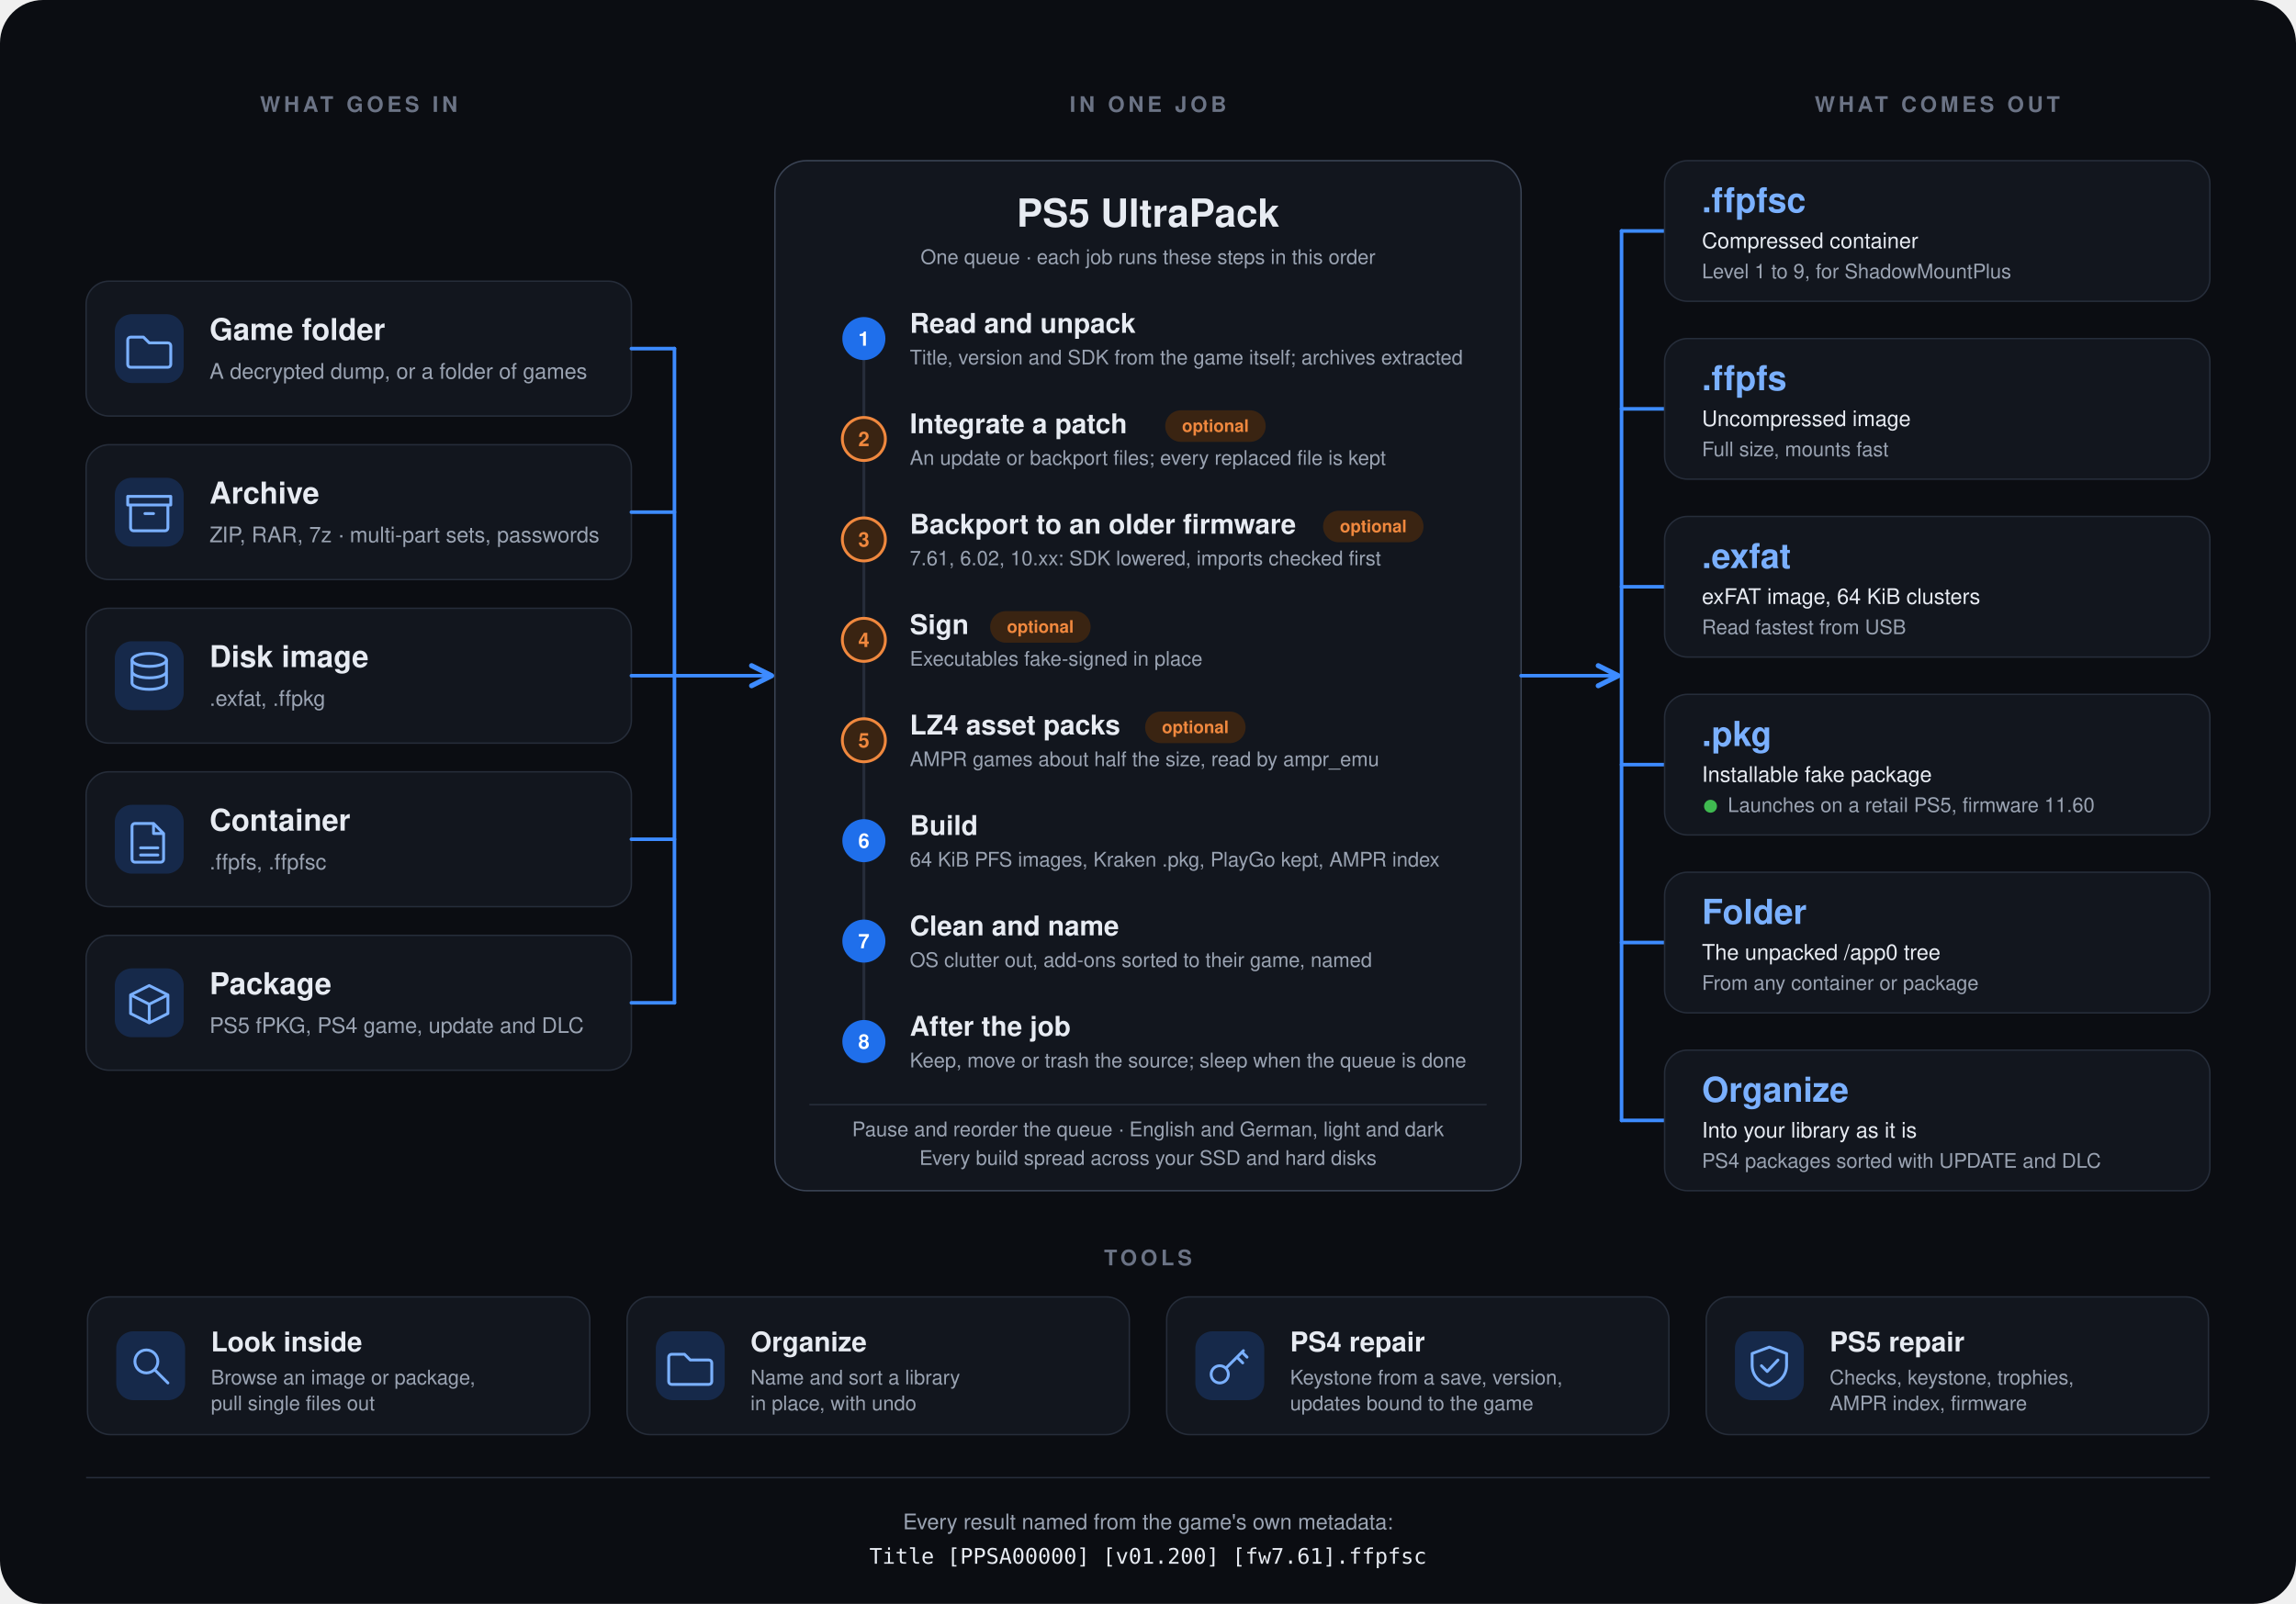
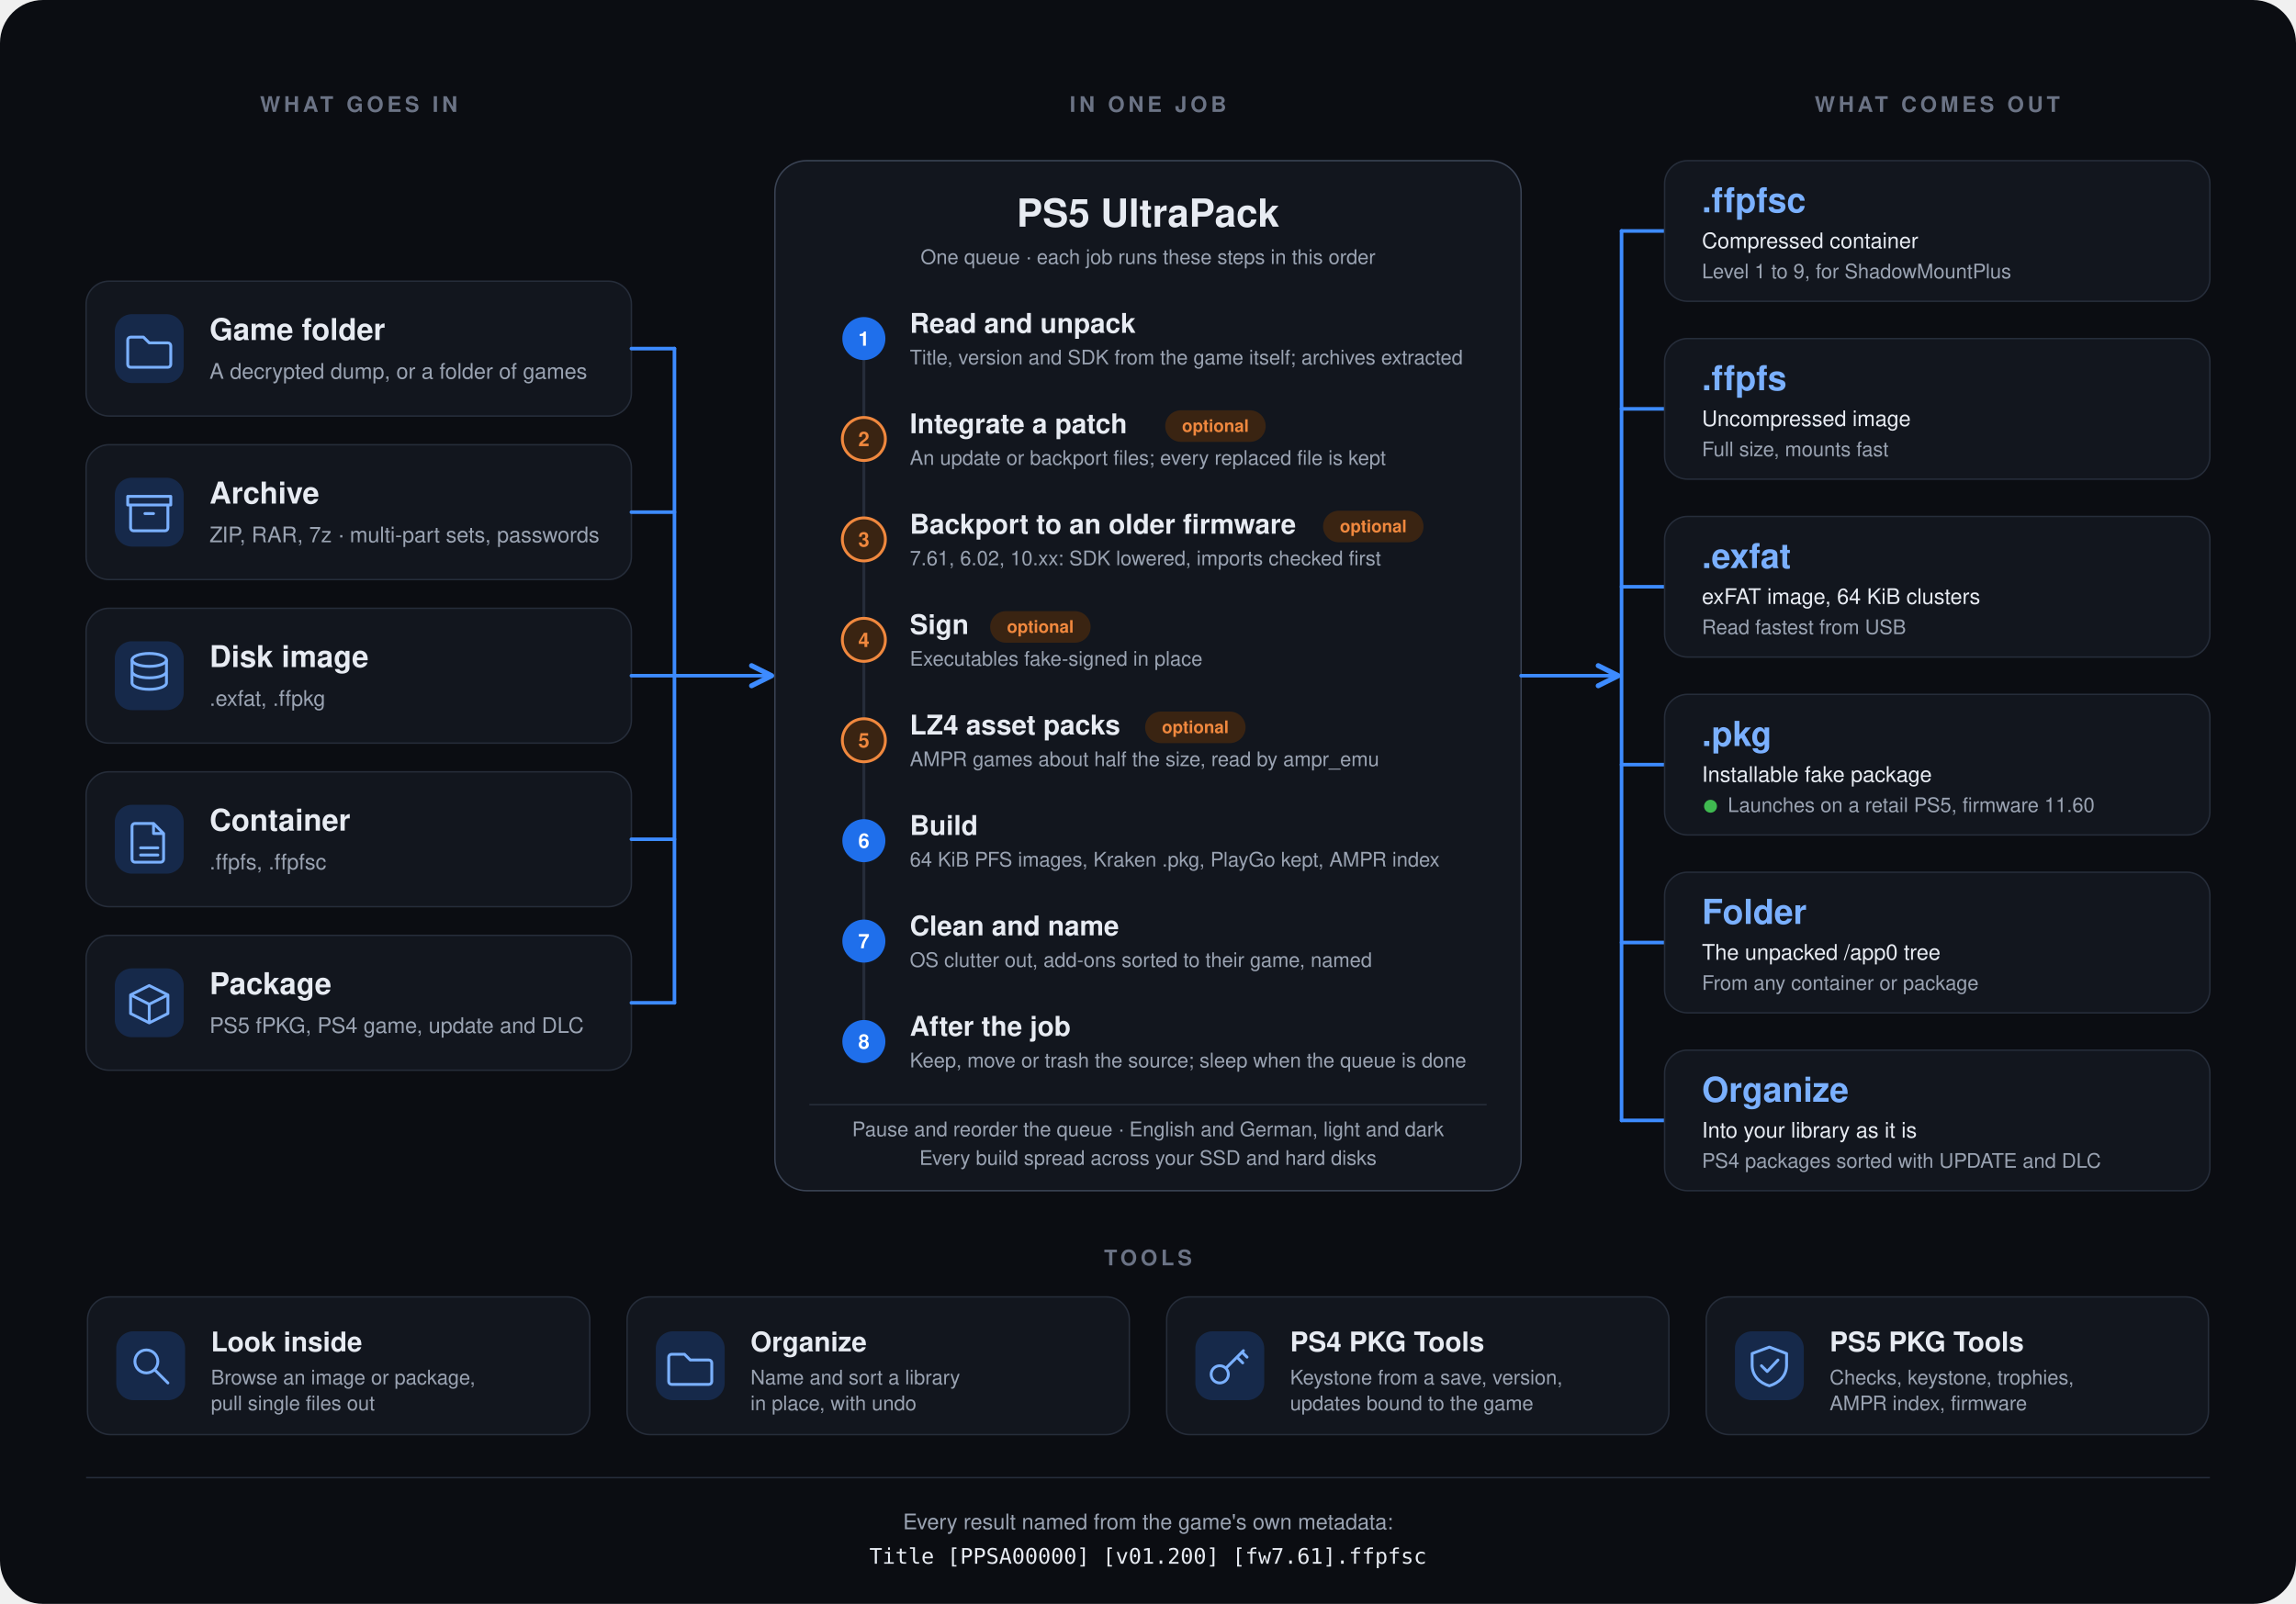
<svg xmlns="http://www.w3.org/2000/svg" viewBox="0 0 1600 1118" width="1600" height="1118" font-family="'Helvetica Neue', Helvetica, Arial, sans-serif">
  <defs>
    <marker id="ah" viewBox="0 0 10 10" refX="8" refY="5" markerWidth="7" markerHeight="7" orient="auto-start-reverse">
      <path d="M1 1 L9 5 L1 9" fill="none" stroke="#3d8bff" stroke-width="2" stroke-linecap="round" stroke-linejoin="round" />
    </marker>
  </defs>
  <rect width="1600" height="1118" rx="30" fill="#0b0d12" />
  <text x="250" y="78" text-anchor="middle" font-size="15" font-weight="600" fill="#6b7385" letter-spacing="2.5">WHAT GOES IN</text>
  <text x="800" y="78" text-anchor="middle" font-size="15" font-weight="600" fill="#6b7385" letter-spacing="2.5">IN ONE JOB</text>
  <text x="1350" y="78" text-anchor="middle" font-size="15" font-weight="600" fill="#6b7385" letter-spacing="2.5">WHAT COMES OUT</text>
  <g id="in">
    <rect x="60" y="196" width="380" height="94" rx="16" fill="#12161e" stroke="#262d3a" />
    <g transform="translate(0 39)">
      <rect x="80" y="180" width="48" height="48" rx="12" fill="#16294a" />
      <path d="M91 196 h9 l4 4 h13 a2 2 0 0 1 2 2 v13 a2 2 0 0 1 -2 2 h-26 a2 2 0 0 1 -2 -2 v-17 a2 2 0 0 1 2 -2 z" fill="none" stroke="#7ab0ff" stroke-width="2" stroke-linejoin="round" />
    </g>
    <text x="146" y="237" font-size="21" font-weight="600" fill="#e7ebf2">Game folder</text>
    <text x="146" y="264" font-size="15" fill="#9aa3b2">A decrypted dump, or a folder of games</text>
    <rect x="60" y="310" width="380" height="94" rx="16" fill="#12161e" stroke="#262d3a" />
    <g transform="translate(0 153)">
      <rect x="80" y="180" width="48" height="48" rx="12" fill="#16294a" />
      <path d="M91 199 h26 v16 a2 2 0 0 1 -2 2 h-22 a2 2 0 0 1 -2 -2 z M89 193 h30 v6 h-30 z M101 205 h6" fill="none" stroke="#7ab0ff" stroke-width="2" stroke-linejoin="round" stroke-linecap="round" />
    </g>
    <text x="146" y="351" font-size="21" font-weight="600" fill="#e7ebf2">Archive</text>
    <text x="146" y="378" font-size="15" fill="#9aa3b2">ZIP, RAR, 7z · multi-part sets, passwords</text>
    <rect x="60" y="424" width="380" height="94" rx="16" fill="#12161e" stroke="#262d3a" />
    <g transform="translate(0 267)">
      <rect x="80" y="180" width="48" height="48" rx="12" fill="#16294a" />
      <ellipse cx="104" cy="193" rx="12" ry="4.5" fill="none" stroke="#7ab0ff" stroke-width="2" />
      <path d="M92 193 v16 c0 2.5 5.4 4.5 12 4.5 s12 -2 12 -4.5 v-16 M92 201 c0 2.5 5.4 4.5 12 4.5 s12 -2 12 -4.5" fill="none" stroke="#7ab0ff" stroke-width="2" />
    </g>
    <text x="146" y="465" font-size="21" font-weight="600" fill="#e7ebf2">Disk image</text>
    <text x="146" y="492" font-size="15" fill="#9aa3b2">.exfat, .ffpkg</text>
    <rect x="60" y="538" width="380" height="94" rx="16" fill="#12161e" stroke="#262d3a" />
    <g transform="translate(0 381)">
      <rect x="80" y="180" width="48" height="48" rx="12" fill="#16294a" />
      <path d="M94 193 h13 l7 7 v18 a2 2 0 0 1 -2 2 h-18 a2 2 0 0 1 -2 -2 v-23 a2 2 0 0 1 2 -2 z M107 193 v7 h7 M98 210 h12 M98 215 h12" fill="none" stroke="#7ab0ff" stroke-width="2" stroke-linejoin="round" stroke-linecap="round" />
    </g>
    <text x="146" y="579" font-size="21" font-weight="600" fill="#e7ebf2">Container</text>
    <text x="146" y="606" font-size="15" fill="#9aa3b2">.ffpfs, .ffpfsc</text>
    <rect x="60" y="652" width="380" height="94" rx="16" fill="#12161e" stroke="#262d3a" />
    <g transform="translate(0 495)">
      <rect x="80" y="180" width="48" height="48" rx="12" fill="#16294a" />
      <path d="M104 192 l13 6.5 v13 l-13 6.5 l-13 -6.5 v-13 z M91 198.5 l13 6.5 l13 -6.5 M104 205 v13" fill="none" stroke="#7ab0ff" stroke-width="2" stroke-linejoin="round" stroke-linecap="round" />
    </g>
    <text x="146" y="693" font-size="21" font-weight="600" fill="#e7ebf2">Package</text>
    <text x="146" y="720" font-size="15" fill="#9aa3b2">PS5 fPKG, PS4 game, update and DLC</text>
    <g fill="none" stroke="#3d8bff" stroke-width="2.5" stroke-linecap="round">
      <path d="M440 243 h30 M440 357 h30 M440 471 h30 M440 585 h30 M440 699 h30" />
      <path d="M470 243 v456" />
      <path d="M470 471 h66" marker-end="url(#ah)" />
    </g>
  </g>
  <g id="do">
    <rect x="540" y="112" width="520" height="718" rx="22" fill="#12161e" stroke="#3a4354" />
    <text x="800" y="158" text-anchor="middle" font-size="27" font-weight="700" fill="#e7ebf2">PS5 UltraPack</text>
    <text x="800" y="184" text-anchor="middle" font-size="14" fill="#9aa3b2">One queue · each job runs these steps in this order</text>
    <path d="M602 236 v490" fill="none" stroke="#262d3a" stroke-width="2" />
    <circle cx="602" cy="236" r="15" fill="#1f6feb" />
    <text x="602" y="241" text-anchor="middle" font-size="14" font-weight="700" fill="#ffffff">1</text>
    <text x="634" y="232" font-size="19" font-weight="600" fill="#e7ebf2">Read and unpack</text>
    <text x="634" y="254" font-size="14" fill="#9aa3b2">Title, version and SDK from the game itself; archives extracted</text>
    <circle cx="602" cy="306" r="15" fill="#3a2412" stroke="#f0883e" stroke-width="2" />
    <text x="602" y="311" text-anchor="middle" font-size="14" font-weight="700" fill="#f0883e">2</text>
    <text x="634" y="302" font-size="19" font-weight="600" fill="#e7ebf2">Integrate a patch</text>
    <rect x="812" y="286" width="70" height="22" rx="11" fill="#3a2412" />
    <text x="847" y="301" text-anchor="middle" font-size="12" font-weight="600" fill="#f0883e">optional</text>
    <text x="634" y="324" font-size="14" fill="#9aa3b2">An update or backport files; every replaced file is kept</text>
    <circle cx="602" cy="376" r="15" fill="#3a2412" stroke="#f0883e" stroke-width="2" />
    <text x="602" y="381" text-anchor="middle" font-size="14" font-weight="700" fill="#f0883e">3</text>
    <text x="634" y="372" font-size="19" font-weight="600" fill="#e7ebf2">Backport to an older firmware</text>
    <rect x="922" y="356" width="70" height="22" rx="11" fill="#3a2412" />
    <text x="957" y="371" text-anchor="middle" font-size="12" font-weight="600" fill="#f0883e">optional</text>
    <text x="634" y="394" font-size="14" fill="#9aa3b2">7.61, 6.02, 10.xx: SDK lowered, imports checked first</text>
    <circle cx="602" cy="446" r="15" fill="#3a2412" stroke="#f0883e" stroke-width="2" />
    <text x="602" y="451" text-anchor="middle" font-size="14" font-weight="700" fill="#f0883e">4</text>
    <text x="634" y="442" font-size="19" font-weight="600" fill="#e7ebf2">Sign</text>
    <rect x="690" y="426" width="70" height="22" rx="11" fill="#3a2412" />
    <text x="725" y="441" text-anchor="middle" font-size="12" font-weight="600" fill="#f0883e">optional</text>
    <text x="634" y="464" font-size="14" fill="#9aa3b2">Executables fake-signed in place</text>
    <circle cx="602" cy="516" r="15" fill="#3a2412" stroke="#f0883e" stroke-width="2" />
    <text x="602" y="521" text-anchor="middle" font-size="14" font-weight="700" fill="#f0883e">5</text>
    <text x="634" y="512" font-size="19" font-weight="600" fill="#e7ebf2">LZ4 asset packs</text>
    <rect x="798" y="496" width="70" height="22" rx="11" fill="#3a2412" />
    <text x="833" y="511" text-anchor="middle" font-size="12" font-weight="600" fill="#f0883e">optional</text>
    <text x="634" y="534" font-size="14" fill="#9aa3b2">AMPR games about half the size, read by ampr_emu</text>
    <circle cx="602" cy="586" r="15" fill="#1f6feb" />
    <text x="602" y="591" text-anchor="middle" font-size="14" font-weight="700" fill="#ffffff">6</text>
    <text x="634" y="582" font-size="19" font-weight="600" fill="#e7ebf2">Build</text>
    <text x="634" y="604" font-size="14" fill="#9aa3b2">64 KiB PFS images, Kraken .pkg, PlayGo kept, AMPR index</text>
    <circle cx="602" cy="656" r="15" fill="#1f6feb" />
    <text x="602" y="661" text-anchor="middle" font-size="14" font-weight="700" fill="#ffffff">7</text>
    <text x="634" y="652" font-size="19" font-weight="600" fill="#e7ebf2">Clean and name</text>
    <text x="634" y="674" font-size="14" fill="#9aa3b2">OS clutter out, add-ons sorted to their game, named</text>
    <circle cx="602" cy="726" r="15" fill="#1f6feb" />
    <text x="602" y="731" text-anchor="middle" font-size="14" font-weight="700" fill="#ffffff">8</text>
    <text x="634" y="722" font-size="19" font-weight="600" fill="#e7ebf2">After the job</text>
    <text x="634" y="744" font-size="14" fill="#9aa3b2">Keep, move or trash the source; sleep when the queue is done</text>
    <line x1="564" y1="770" x2="1036" y2="770" stroke="#262d3a" />
    <text x="800" y="792" text-anchor="middle" font-size="14" fill="#9aa3b2">Pause and reorder the queue  ·  English and German, light and dark</text>
    <text x="800" y="812" text-anchor="middle" font-size="14" fill="#9aa3b2">Every build spread across your SSD and hard disks</text>
    <path d="M1060 471 h66" fill="none" stroke="#3d8bff" stroke-width="2.5" stroke-linecap="round" marker-end="url(#ah)" />
  </g>
  <g id="out">
    <g fill="none" stroke="#3d8bff" stroke-width="2.5" stroke-linecap="round">
      <path d="M1130 161 v620" />
      <path d="M1130 161 h30 M1130 285 h30 M1130 409 h30 M1130 533 h30 M1130 657 h30 M1130 781 h30" />
    </g>
    <rect x="1160" y="112" width="380" height="98" rx="16" fill="#12161e" stroke="#262d3a" />
    <text x="1186" y="148" font-size="24" font-weight="700" fill="#7ab0ff">.ffpfsc</text>
    <text x="1186" y="173" font-size="15" fill="#e7ebf2">Compressed container</text>
    <text x="1186" y="194" font-size="14" fill="#9aa3b2">Level 1 to 9, for ShadowMountPlus</text>
    <rect x="1160" y="236" width="380" height="98" rx="16" fill="#12161e" stroke="#262d3a" />
    <text x="1186" y="272" font-size="24" font-weight="700" fill="#7ab0ff">.ffpfs</text>
    <text x="1186" y="297" font-size="15" fill="#e7ebf2">Uncompressed image</text>
    <text x="1186" y="318" font-size="14" fill="#9aa3b2">Full size, mounts fast</text>
    <rect x="1160" y="360" width="380" height="98" rx="16" fill="#12161e" stroke="#262d3a" />
    <text x="1186" y="396" font-size="24" font-weight="700" fill="#7ab0ff">.exfat</text>
    <text x="1186" y="421" font-size="15" fill="#e7ebf2">exFAT image, 64 KiB clusters</text>
    <text x="1186" y="442" font-size="14" fill="#9aa3b2">Read fastest from USB</text>
    <rect x="1160" y="484" width="380" height="98" rx="16" fill="#12161e" stroke="#262d3a" />
    <text x="1186" y="520" font-size="24" font-weight="700" fill="#7ab0ff">.pkg</text>
    <text x="1186" y="545" font-size="15" fill="#e7ebf2">Installable fake package</text>
    <circle cx="1192" cy="562" r="4.5" fill="#3fb950" />
    <text x="1204" y="566" font-size="14" fill="#9aa3b2">Launches on a retail PS5, firmware 11.60</text>
    <rect x="1160" y="608" width="380" height="98" rx="16" fill="#12161e" stroke="#262d3a" />
    <text x="1186" y="644" font-size="24" font-weight="700" fill="#7ab0ff">Folder</text>
    <text x="1186" y="669" font-size="15" fill="#e7ebf2">The unpacked /app0 tree</text>
    <text x="1186" y="690" font-size="14" fill="#9aa3b2">From any container or package</text>
    <rect x="1160" y="732" width="380" height="98" rx="16" fill="#12161e" stroke="#262d3a" />
    <text x="1186" y="768" font-size="24" font-weight="700" fill="#7ab0ff">Organize</text>
    <text x="1186" y="793" font-size="15" fill="#e7ebf2">Into your library as it is</text>
    <text x="1186" y="814" font-size="14" fill="#9aa3b2">PS4 packages sorted with UPDATE and DLC</text>
  </g>
  <text x="800" y="882" text-anchor="middle" font-size="15" font-weight="600" fill="#6b7385" letter-spacing="2.5">TOOLS</text>
  <rect x="61" y="904" width="350" height="96" rx="16" fill="#12161e" stroke="#262d3a" />
  <g transform="translate(1 748)">
    <rect x="80" y="180" width="48" height="48" rx="12" fill="#16294a" />
    <circle cx="101" cy="201" r="8" fill="none" stroke="#7ab0ff" stroke-width="2" />
    <path d="M107 207 l9 9" fill="none" stroke="#7ab0ff" stroke-width="2" stroke-linecap="round" />
  </g>
  <text x="147" y="942" font-size="19" font-weight="600" fill="#e7ebf2">Look inside</text>
  <text x="147" y="965" font-size="14" fill="#9aa3b2">Browse an image or package,</text>
  <text x="147" y="983" font-size="14" fill="#9aa3b2">pull single files out</text>
  <rect x="437" y="904" width="350" height="96" rx="16" fill="#12161e" stroke="#262d3a" />
  <g transform="translate(377 748)">
    <rect x="80" y="180" width="48" height="48" rx="12" fill="#16294a" />
    <path d="M91 196 h9 l4 4 h13 a2 2 0 0 1 2 2 v13 a2 2 0 0 1 -2 2 h-26 a2 2 0 0 1 -2 -2 v-17 a2 2 0 0 1 2 -2 z" fill="none" stroke="#7ab0ff" stroke-width="2" stroke-linejoin="round" />
  </g>
  <text x="523" y="942" font-size="19" font-weight="600" fill="#e7ebf2">Organize</text>
  <text x="523" y="965" font-size="14" fill="#9aa3b2">Name and sort a library</text>
  <text x="523" y="983" font-size="14" fill="#9aa3b2">in place, with undo</text>
  <rect x="813" y="904" width="350" height="96" rx="16" fill="#12161e" stroke="#262d3a" />
  <g transform="translate(753 748)">
    <rect x="80" y="180" width="48" height="48" rx="12" fill="#16294a" />
    <circle cx="97" cy="210" r="6" fill="none" stroke="#7ab0ff" stroke-width="2" />
    <path d="M101.5 205.5 l12 -12 M109 198 l4 4 M112.5 194.5 l3.5 3.5" fill="none" stroke="#7ab0ff" stroke-width="2" stroke-linecap="round" />
  </g>
-   <text x="899" y="942" font-size="19" font-weight="600" fill="#e7ebf2">PS4 repair</text>
+   <text x="899" y="942" font-size="19" font-weight="600" fill="#e7ebf2">PS4 PKG Tools</text>
  <text x="899" y="965" font-size="14" fill="#9aa3b2">Keystone from a save, version,</text>
  <text x="899" y="983" font-size="14" fill="#9aa3b2">updates bound to the game</text>
  <rect x="1189" y="904" width="350" height="96" rx="16" fill="#12161e" stroke="#262d3a" />
  <g transform="translate(1129 748)">
    <rect x="80" y="180" width="48" height="48" rx="12" fill="#16294a" />
    <path d="M104 191 l12 4.5 v8 c0 7.5 -5.2 12.5 -12 14.5 c-6.8 -2 -12 -7 -12 -14.5 v-8 z M98.5 204 l4 4 l7.5 -8" fill="none" stroke="#7ab0ff" stroke-width="2" stroke-linejoin="round" stroke-linecap="round" />
  </g>
-   <text x="1275" y="942" font-size="19" font-weight="600" fill="#e7ebf2">PS5 repair</text>
+   <text x="1275" y="942" font-size="19" font-weight="600" fill="#e7ebf2">PS5 PKG Tools</text>
  <text x="1275" y="965" font-size="14" fill="#9aa3b2">Checks, keystone, trophies,</text>
  <text x="1275" y="983" font-size="14" fill="#9aa3b2">AMPR index, firmware</text>
  <line x1="60" y1="1030" x2="1540" y2="1030" stroke="#262d3a" />
  <text x="800" y="1066" text-anchor="middle" font-size="15" fill="#9aa3b2">Every result named from the game's own metadata:</text>
  <text x="800" y="1090" text-anchor="middle" font-size="15" font-family="Menlo, Consolas, monospace" fill="#e7ebf2">Title [PPSA00000] [v01.200] [fw7.61].ffpfsc</text>
</svg>
